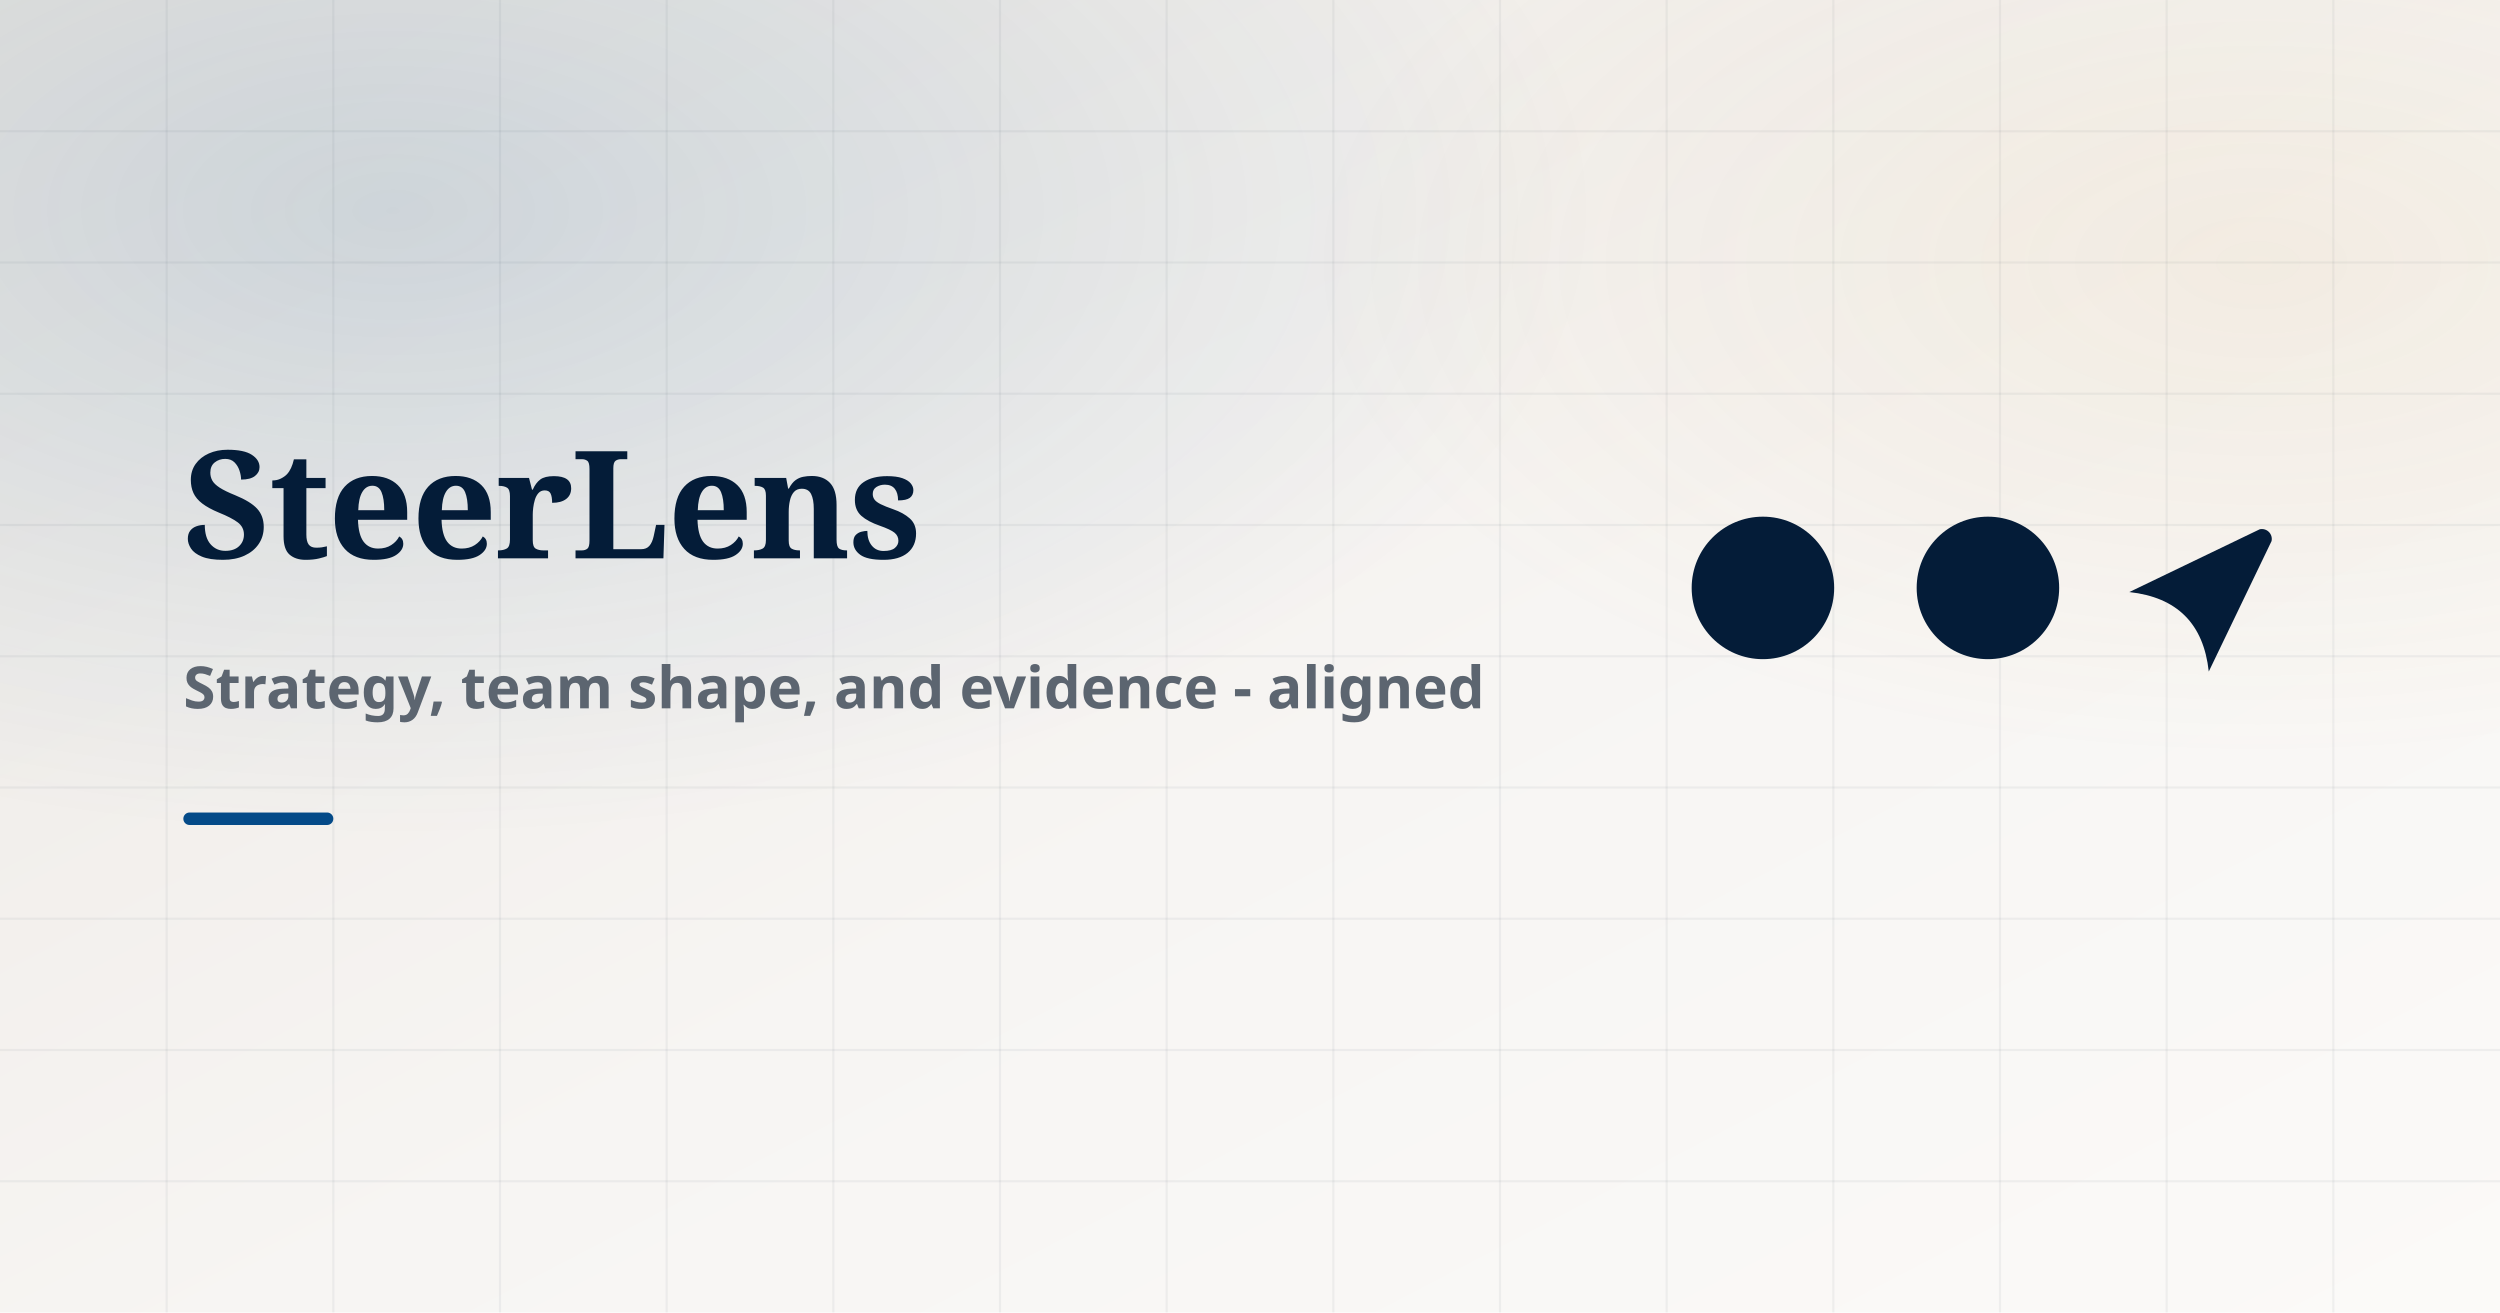
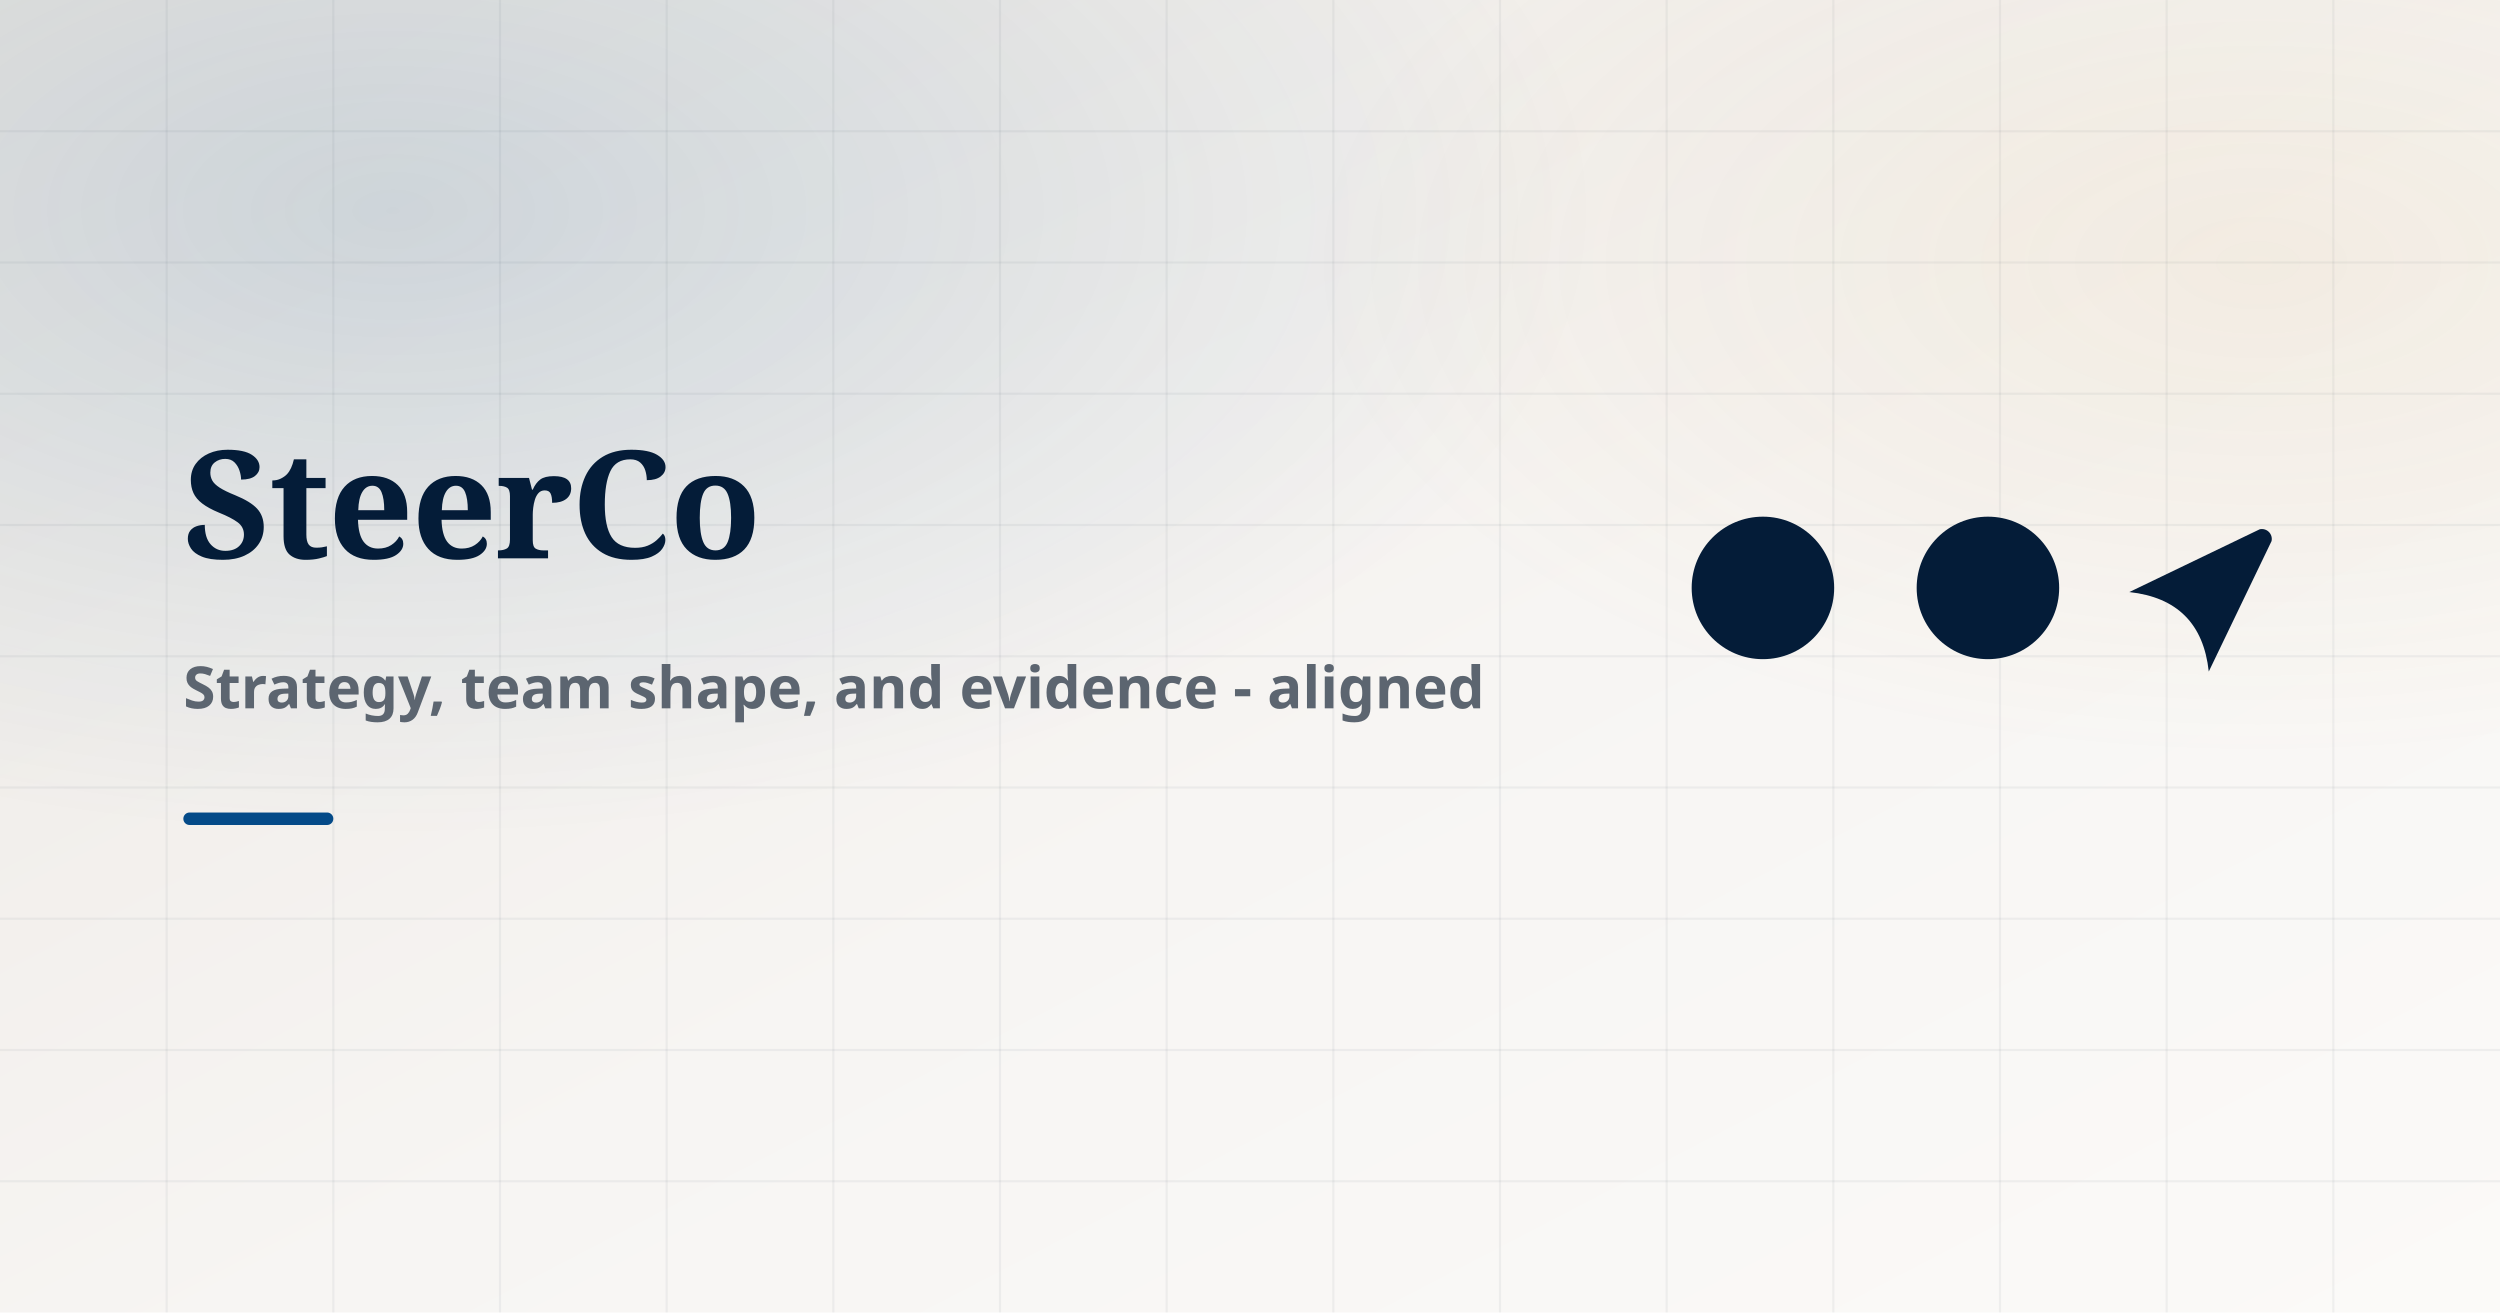
- <svg xmlns="http://www.w3.org/2000/svg" viewBox="0 0 1200 630" width="1200" height="630" role="img" aria-label="SteerLens">
+ <svg xmlns="http://www.w3.org/2000/svg" viewBox="0 0 1200 630" width="1200" height="630" role="img" aria-label="SteerCo">
  <defs>
    <linearGradient id="bg" x1="0%" y1="0%" x2="100%" y2="100%">
      <stop offset="0%" stop-color="#ebe7e2" />
      <stop offset="55%" stop-color="#f7f5f3" />
      <stop offset="100%" stop-color="#fbfaf8" />
    </linearGradient>
    <radialGradient id="glowOcean" cx="16%" cy="16%" r="48%">
      <stop offset="0%" stop-color="#044a88" stop-opacity="0.14" />
      <stop offset="100%" stop-color="#044a88" stop-opacity="0" />
    </radialGradient>
    <radialGradient id="glowAmber" cx="90%" cy="20%" r="38%">
      <stop offset="0%" stop-color="#b87c18" stop-opacity="0.08" />
      <stop offset="100%" stop-color="#b87c18" stop-opacity="0" />
    </radialGradient>
  </defs>
  <rect width="1200" height="630" fill="url(#bg)" />
  <rect width="1200" height="630" fill="url(#glowOcean)" />
  <rect width="1200" height="630" fill="url(#glowAmber)" />
  <g stroke="#041c38" stroke-opacity="0.05" stroke-width="1">
    <path d="M0 63 H1200 M0 126 H1200 M0 189 H1200 M0 252 H1200 M0 315 H1200 M0 378 H1200 M0 441 H1200 M0 504 H1200 M0 567 H1200" />
    <path d="M80 0 V630 M160 0 V630 M240 0 V630 M320 0 V630 M400 0 V630 M480 0 V630 M560 0 V630 M640 0 V630 M720 0 V630 M800 0 V630 M880 0 V630 M960 0 V630 M1040 0 V630 M1120 0 V630" />
  </g>
  <g transform="translate(812 248) scale(0.9)">
    <circle cx="38" cy="38" r="38" fill="#041c38" />
    <circle cx="158" cy="38" r="38" fill="#041c38" />
    <g transform="translate(278 38) scale(0.293879) rotate(-45) translate(17.3702 0)">
      <path fill="#041c38" d="M 117.98 -15.16 A 18 18 0 0 1 117.98 15.16 L -130 102 Q -48 0 -130 -102 Z" />
    </g>
  </g>
  <text x="88" y="268" font-family="Fraunces, ui-serif, Georgia, serif" font-size="72" font-weight="600" fill="#041c38" letter-spacing="-1">
-     SteerLens
+     SteerCo
  </text>
  <text x="88" y="340" font-family="Plus Jakarta Sans, ui-sans-serif, system-ui, sans-serif" font-size="28" font-weight="600" fill="#5c6570">
    Strategy, team shape, and evidence - aligned
  </text>
  <rect x="88" y="390" width="72" height="6" rx="3" fill="#044a88" />
</svg>
